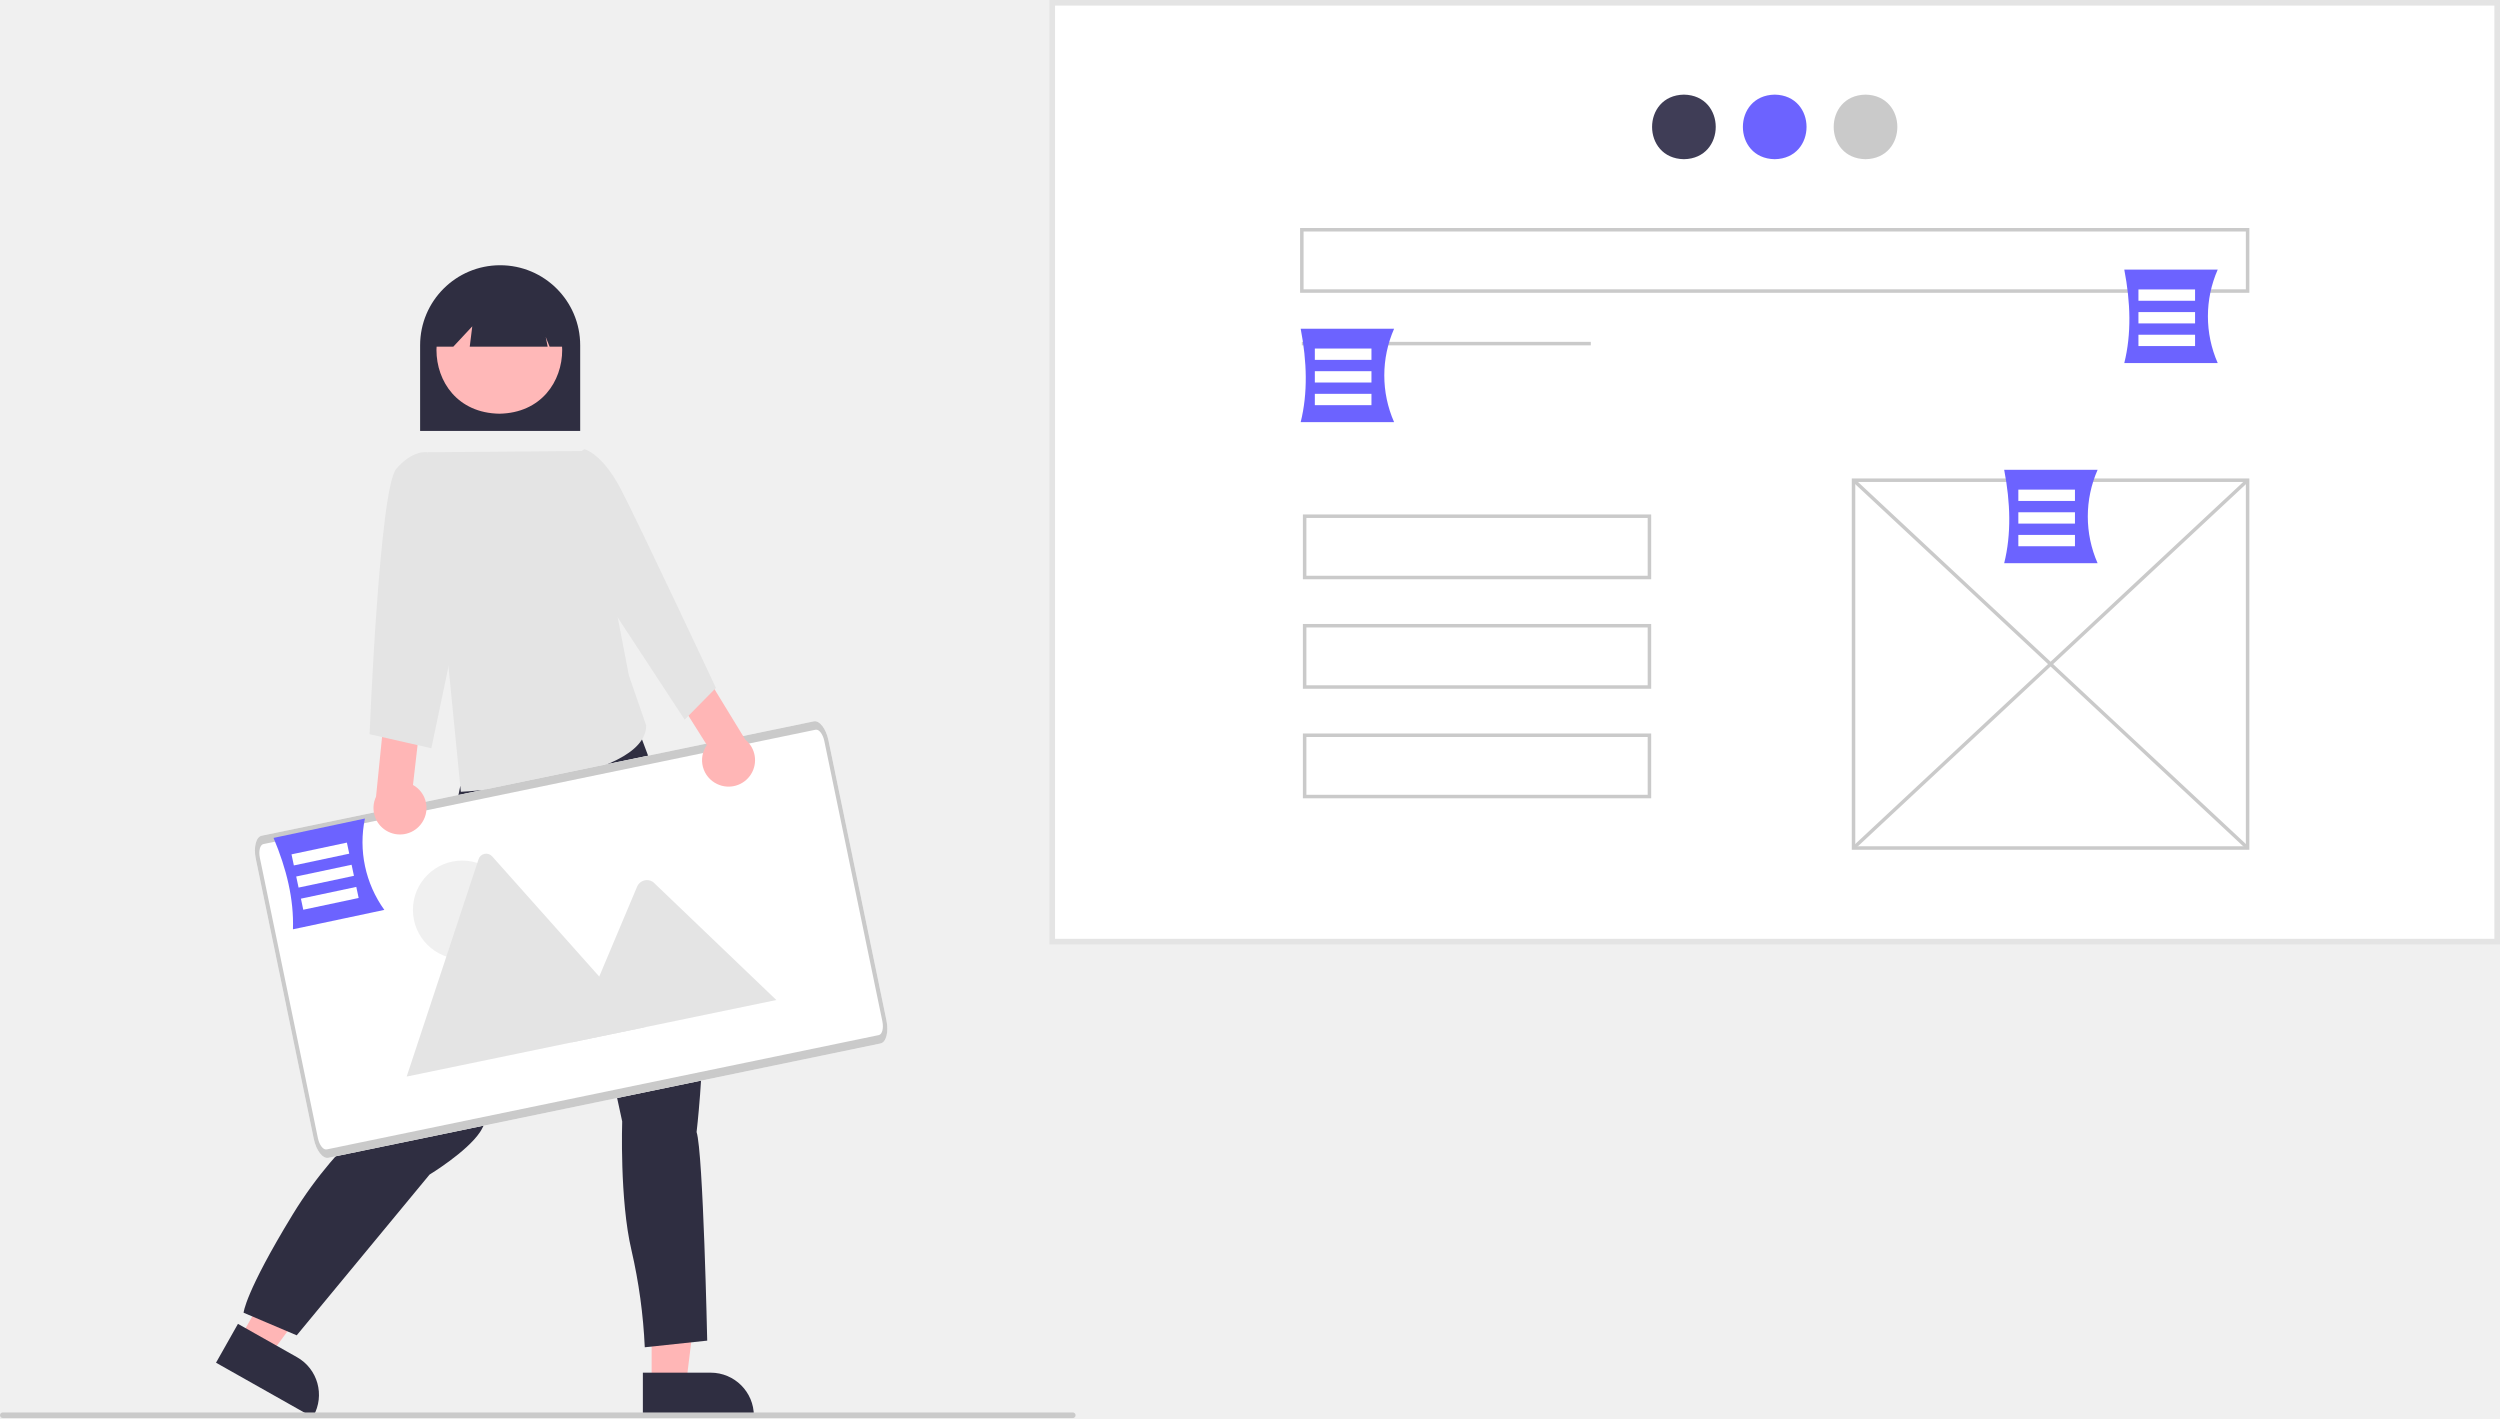
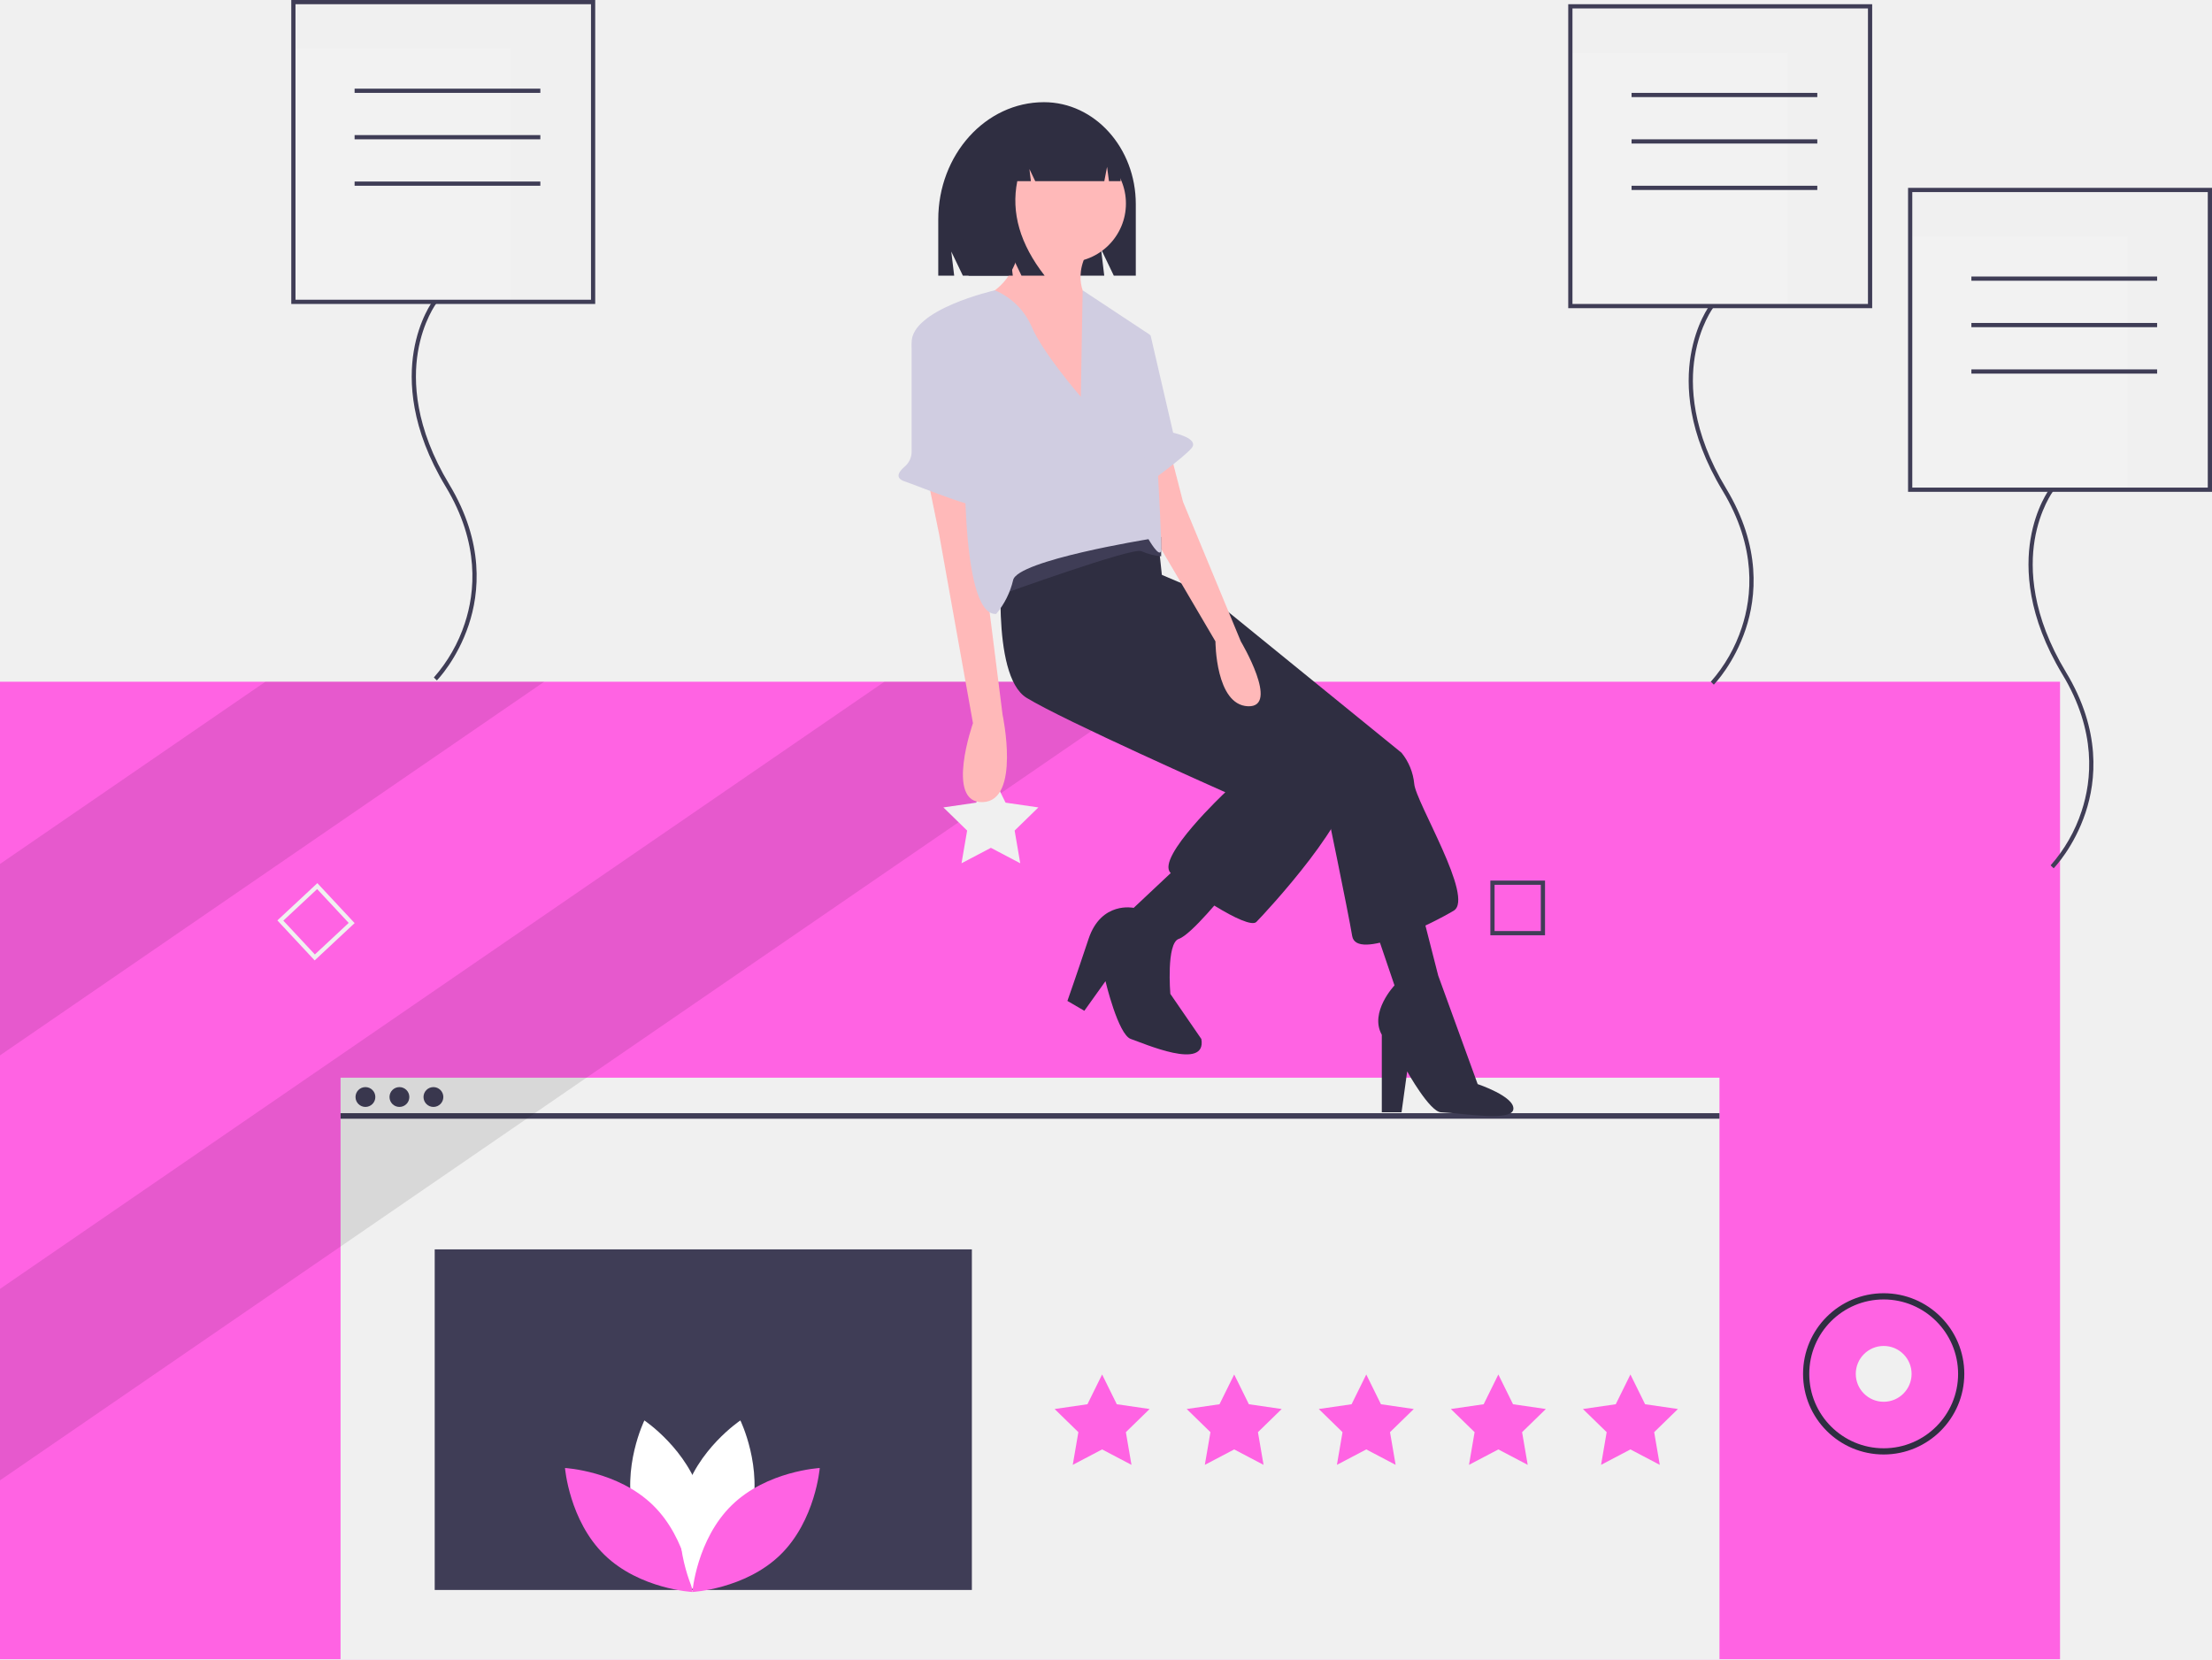
- <svg xmlns="http://www.w3.org/2000/svg" id="b97f36cd-1417-4217-a7e5-07ee56e4a0b7" data-name="Layer 1" width="890.215" height="504.948" viewBox="0 0 890.215 504.948">
-   <rect x="374.69" y="1" width="514.525" height="334.285" fill="#fff" />
-   <path d="M1045.107,533.811H528.583V197.526h516.525Zm-514.525-2h512.525V199.526H530.583Z" transform="translate(-154.8926 -197.5259)" fill="#e4e4e4" />
-   <path d="M754.51,231.221c15.113.258,15.111,22.738-0,22.994C739.397,253.957,739.399,231.477,754.51,231.221Z" transform="translate(-154.8926 -197.5259)" fill="#3f3d56" />
-   <path d="M786.845,231.221c15.113.258,15.11,22.738-0,22.994C771.732,253.957,771.735,231.477,786.845,231.221Z" transform="translate(-154.8926 -197.5259)" fill="#6c63ff" />
-   <path d="M819.18,231.221c15.113.258,15.11,22.738-0,22.994C804.068,253.957,804.07,231.477,819.18,231.221Z" transform="translate(-154.8926 -197.5259)" fill="#cacaca" />
-   <rect x="463.563" y="121.727" width="102.905" height="1.247" fill="#cacaca" />
-   <path d="M955.859,500.116H814.286V367.899H955.859Zm-140.325-1.247H954.611V369.146H815.534Z" transform="translate(-154.8926 -197.5259)" fill="#cacaca" />
-   <rect x="884.449" y="338.033" width="1.248" height="191.948" transform="translate(-191.005 587.3862) rotate(-46.97487)" fill="#cacaca" />
-   <rect x="789.098" y="433.384" width="191.948" height="1.248" transform="translate(-213.0018 523.0544) rotate(-43.02234)" fill="#cacaca" />
-   <path d="M955.859,301.79H617.831V278.714H955.859Zm-336.78-1.247H954.611v-20.581H619.079Z" transform="translate(-154.8926 -197.5259)" fill="#cacaca" />
-   <path d="M742.859,403.79H618.831V380.714H742.859Zm-122.78-1.247H741.611v-20.581H620.079Z" transform="translate(-154.8926 -197.5259)" fill="#cacaca" />
-   <path d="M742.859,442.79H618.831V419.714H742.859Zm-122.78-1.247H741.611v-20.581H620.079Z" transform="translate(-154.8926 -197.5259)" fill="#cacaca" />
-   <path d="M742.859,481.79H618.831V458.714H742.859Zm-122.78-1.247H741.611v-20.581H620.079Z" transform="translate(-154.8926 -197.5259)" fill="#cacaca" />
-   <path d="M651.312,347.846H618.047c2.568-10.334,2.258-21.514,0-33.265h33.265A41.352,41.352,0,0,0,651.312,347.846Z" transform="translate(-154.8926 -197.5259)" fill="#6c63ff" />
-   <rect x="468.195" y="124.111" width="20.161" height="4.032" fill="#fff" />
-   <rect x="468.195" y="132.176" width="20.161" height="4.032" fill="#fff" />
-   <rect x="468.195" y="140.24" width="20.161" height="4.032" fill="#fff" />
-   <path d="M901.819,398.083H868.554c2.568-10.334,2.258-21.514,0-33.265h33.265A41.352,41.352,0,0,0,901.819,398.083Z" transform="translate(-154.8926 -197.5259)" fill="#6c63ff" />
-   <rect x="718.702" y="174.348" width="20.161" height="4.032" fill="#fff" />
-   <rect x="718.702" y="182.413" width="20.161" height="4.032" fill="#fff" />
-   <rect x="718.702" y="190.477" width="20.161" height="4.032" fill="#fff" />
-   <path d="M944.589,326.801H911.324c2.568-10.334,2.258-21.514,0-33.265h33.265A41.353,41.353,0,0,0,944.589,326.801Z" transform="translate(-154.8926 -197.5259)" fill="#6c63ff" />
-   <rect x="761.471" y="103.066" width="20.161" height="4.032" fill="#fff" />
-   <rect x="761.471" y="111.13" width="20.161" height="4.032" fill="#fff" />
-   <rect x="761.471" y="119.195" width="20.161" height="4.032" fill="#fff" />
-   <path d="M361.491,350.974h-57v-30.5a28.5,28.5,0,0,1,57,0Z" transform="translate(-154.8926 -197.5259)" fill="#2f2e41" />
-   <polygon points="232.043 492.792 244.302 492.792 250.135 445.504 232.041 445.505 232.043 492.792" fill="#ffb6b6" />
-   <path d="M383.808,686.315l24.144-.001h.001a15.387,15.387,0,0,1,15.386,15.386v.5l-39.531.001Z" transform="translate(-154.8926 -197.5259)" fill="#2f2e41" />
-   <polygon points="85.489 476.431 96.165 482.458 124.493 444.147 108.736 435.252 85.489 476.431" fill="#ffb6b6" />
-   <path d="M239.626,668.934l21.025,11.869.001 0a15.387,15.387,0,0,1,5.834,20.963l-.246.435-34.424-19.433Z" transform="translate(-154.8926 -197.5259)" fill="#2f2e41" />
-   <path d="M318.735,477.647l-.946,4.73s-2.838,2.838-1.419,4.257.946,8.042.946,8.042c-.794,12.076-16.573,79.936-19.395,93.189,0,0-21.76,14.191-38.789,42.101s-17.503,35.005-17.503,35.005l18.922,8.042,47.304-57.238s13.245-8.042,17.976-15.137,34.059-80.417,34.059-80.417l16.556,76.633s-.946,27.909,3.311,45.885a192.521,192.521,0,0,1,4.73,34.532l22.233-2.365s-1.419-67.172-3.784-74.268c0,0,9.934-81.836-9.934-114.476L376.991,443.474l-15.682-6.036Z" transform="translate(-154.8926 -197.5259)" fill="#2f2e41" />
-   <path d="M332.699,299.43c29.847.51,29.842,44.907-.001,45.412C302.852,344.332,302.856,299.935,332.699,299.43Z" transform="translate(-154.8926 -197.5259)" fill="#ffb8b8" />
-   <path d="M355.668,320.958h-5.073l-1.381-3.454.691,3.454H322.16l.903-7.227-6.744,7.227h-6.727v-3.916a23.038,23.038,0,1,1,46.076,0Z" transform="translate(-154.8926 -197.5259)" fill="#2f2e41" />
-   <path d="M363.474,358.104l-56.405.457,11.921,120.913s65.959-3.481,66-23.614l-6.179-17.891Z" transform="translate(-154.8926 -197.5259)" fill="#e4e4e4" />
-   <path id="a921541c-c001-4299-8f7c-75c007cac120" data-name="Path 138" d="M468.445,569.085,271.824,609.803c-2.011.411-4.33-2.583-5.184-6.696l-20.666-99.796c-.852-4.113.09-7.781,2.098-8.204l196.621-40.718c2.011-.411,4.33,2.583,5.184,6.696l20.666,99.795C471.393,564.994,470.451,568.665,468.445,569.085Z" transform="translate(-154.8926 -197.5259)" fill="#fff" />
-   <g id="a63949a2-a794-48d0-a35a-8c12e4616a27" data-name="Group 38">
-     <circle id="bdfdee77-367c-420e-9119-e33862087a46" data-name="Ellipse 7" cx="164.595" cy="323.998" r="17.558" fill="#f0f0f0" />
-     <path id="f21c0c69-10dc-4e04-b124-1a0d4dcadc3b" data-name="Path 63" d="M384.377,563.341l-84.345,17.467a1.763,1.763,0,0,1-.32.04l25.584-77.358a2.852,2.852,0,0,1,4.862-1.007L366.532,543.308l1.743,1.953Z" transform="translate(-154.8926 -197.5259)" fill="#e4e4e4" />
-     <path id="a63814cd-9c0a-4ddf-af41-edb1ac5f3322" data-name="Path 65" d="M431.338,553.617l-72.952,15.107,9.884-23.46.711-1.69,12.88-30.574a3.807,3.807,0,0,1,5.469-1.477,3.398,3.398,0,0,1,.334.275Z" transform="translate(-154.8926 -197.5259)" fill="#e4e4e4" />
-   </g>
-   <path id="e00a8b63-2679-46d7-8caf-93b6261f662d" data-name="Path 138" d="M468.445,569.085,271.824,609.803c-2.011.411-4.33-2.583-5.184-6.696l-20.666-99.796c-.852-4.113.09-7.781,2.098-8.204l196.621-40.718c2.011-.411,4.33,2.583,5.184,6.696l20.666,99.795C471.393,564.994,470.451,568.665,468.445,569.085ZM248.689,498.087c-1.206.25-1.769,2.455-1.259,4.923L268.096,602.805c.511,2.467,1.904,4.265,3.111,4.018l196.621-40.718c1.206-.25,1.769-2.454,1.259-4.923l-20.666-99.795c-.511-2.467-1.904-4.265-3.111-4.018Z" transform="translate(-154.8926 -197.5259)" fill="#cacaca" />
-   <path d="M410.273,476.716a9.377,9.377,0,0,1-3.673-13.901l-11.422-18.13,9.324-9.628,15.771,25.829a9.428,9.428,0,0,1-10,15.83Z" transform="translate(-154.8926 -197.5259)" fill="#ffb6b6" />
-   <path d="M354.808,362.866l8.183-5.392s6.315,1.416,13.031,14.334S409.823,442.48,409.823,442.48l-11.133,11.303L368.991,408.474Z" transform="translate(-154.8926 -197.5259)" fill="#e4e4e4" />
-   <path d="M304.656,491.163a9.377,9.377,0,0,0-2.705-14.122l2.451-21.287-12.573-4.644-3.039,30.11a9.428,9.428,0,0,0,15.866,9.943Z" transform="translate(-154.8926 -197.5259)" fill="#ffb6b6" />
-   <path d="M314.491,368.974l-7.421-10.373s-5.079-1.127-11.079,5.873-9.5,94.5-9.5,94.5l22,5,13-62Z" transform="translate(-154.8926 -197.5259)" fill="#e4e4e4" />
-   <path d="M536.893,702.474h-381a1,1,0,0,1,0-2h381a1,1,0,0,1,0,2Z" transform="translate(-154.8926 -197.5259)" fill="#cacaca" />
-   <path d="M291.747,521.526,259.207,528.435c.366-10.642-2.259-21.513-6.909-32.54l32.54-6.909A41.353,41.353,0,0,0,291.747,521.526Z" transform="translate(-154.8926 -197.5259)" fill="#6c63ff" />
-   <rect x="258.893" y="499.613" width="20.161" height="4.032" transform="translate(-253.2115 -130.7241) rotate(-11.98711)" fill="#fff" />
-   <rect x="260.568" y="507.501" width="20.161" height="4.032" transform="translate(-254.8134 -130.2042) rotate(-11.98711)" fill="#fff" />
-   <rect x="262.243" y="515.39" width="20.161" height="4.032" transform="translate(-256.4152 -129.6843) rotate(-11.98711)" fill="#fff" />
+ <svg xmlns="http://www.w3.org/2000/svg" id="b7d53209-d177-4d97-8fa5-97496651953b" data-name="Layer 1" width="1048" height="786.038" viewBox="0 0 1048 786.038">
+   <rect y="322.962" width="976" height="463.075" fill="#ff63e3" />
+   <rect x="161.355" y="510.554" width="653.29" height="275.484" fill="#f0f0f0" />
+   <rect x="161.355" y="527.363" width="653.29" height="2.624" fill="#3f3d56" />
+   <circle cx="173.131" cy="519.706" r="4.698" fill="#3f3d56" />
+   <circle cx="189.239" cy="519.706" r="4.698" fill="#3f3d56" />
+   <circle cx="205.347" cy="519.706" r="4.698" fill="#3f3d56" />
+   <polygon points="522.161 651.159 529.116 665.252 544.668 667.511 533.415 678.481 536.071 693.97 522.161 686.657 508.251 693.97 510.907 678.481 499.654 667.511 515.206 665.252 522.161 651.159" fill="#ff63e3" />
+   <polygon points="584.736 651.159 591.691 665.252 607.243 667.511 595.989 678.481 598.646 693.97 584.736 686.657 570.826 693.97 573.482 678.481 562.229 667.511 577.781 665.252 584.736 651.159" fill="#ff63e3" />
+   <polygon points="647.311 651.159 654.266 665.252 669.818 667.511 658.564 678.481 661.221 693.97 647.311 686.657 633.401 693.97 636.057 678.481 624.804 667.511 640.356 665.252 647.311 651.159" fill="#ff63e3" />
+   <polygon points="709.886 651.159 716.841 665.252 732.393 667.511 721.139 678.481 723.796 693.97 709.886 686.657 695.976 693.97 698.632 678.481 687.379 667.511 702.931 665.252 709.886 651.159" fill="#ff63e3" />
+   <polygon points="772.461 651.159 779.416 665.252 794.968 667.511 783.714 678.481 786.371 693.97 772.461 686.657 758.55 693.97 761.207 678.481 749.954 667.511 765.506 665.252 772.461 651.159" fill="#ff63e3" />
+   <rect x="205.957" y="591.887" width="254.495" height="161.355" fill="#3f3d56" />
+   <polygon points="257.853 322.962 0 499.98 0 409.294 125.752 322.962 257.853 322.962" opacity="0.1" />
+   <polygon points="551.112 322.962 0 701.307 0 610.607 419.011 322.962 551.112 322.962" opacity="0.1" />
+   <path d="M225.081,511.968l-17.664-18.938L226.355,475.366,244.019,494.304Zm-14.848-18.84,14.946,16.024,16.024-14.946-14.946-16.024Z" transform="translate(-76 -56.98118)" fill="#f0f0f0" />
+   <path d="M808,500.056H782.103v-25.897H808Zm-23.905-1.992h21.913V476.151H784.095Z" transform="translate(-76 -56.98118)" fill="#3f3d56" />
+   <circle cx="892.45" cy="650.862" r="13.221" fill="#f0f0f0" />
+   <path d="M968.45,746.038a38.195,38.195,0,1,1,38.195-38.195A38.238,38.238,0,0,1,968.45,746.038Zm0-73.452a35.257,35.257,0,1,0,35.257,35.257A35.297,35.297,0,0,0,968.45,672.586Z" transform="translate(-76 -56.98118)" fill="#2f2e41" />
+   <path d="M376.409,774.851c6.073,22.45,26.875,36.354,26.875,36.354s10.955-22.495,4.882-44.945-26.875-36.354-26.875-36.354S370.335,752.401,376.409,774.851Z" transform="translate(-76 -56.98118)" fill="#fff" />
+   <path d="M385.333,770.027c16.665,16.223,18.7,41.16,18.7,41.16s-24.984-1.364-41.648-17.587S343.684,752.44,343.684,752.44,368.668,753.804,385.333,770.027Z" transform="translate(-76 -56.98118)" fill="#ff63e3" />
+   <path d="M431.657,774.851c-6.073,22.45-26.875,36.354-26.875,36.354s-10.955-22.495-4.882-44.945,26.875-36.354,26.875-36.354S437.731,752.401,431.657,774.851Z" transform="translate(-76 -56.98118)" fill="#fff" />
+   <path d="M422.733,770.027c-16.665,16.223-18.7,41.16-18.7,41.16s24.984-1.364,41.648-17.587S464.382,752.44,464.382,752.44,439.398,753.804,422.733,770.027Z" transform="translate(-76 -56.98118)" fill="#ff63e3" />
+   <rect x="744" y="25" width="103" height="120" fill="#f2f2f2" />
+   <path d="M887.981,381.329l-1.431-1.397a73.107,73.107,0,0,0,14.662-25.651c4.866-14.643,7.243-37.769-9.068-64.783-16.688-27.64-17.439-50.089-15.131-64.055,2.512-15.196,8.921-23.714,9.192-24.069l1.589,1.214c-.064.083-6.417,8.556-8.828,23.299-2.226,13.611-1.449,35.517,14.889,62.577,16.728,27.705,14.25,51.473,9.226,66.533C897.638,371.315,888.373,380.928,887.981,381.329Z" transform="translate(-76 -56.98118)" fill="#3f3d56" />
+   <path d="M963,202.981H819v-144H963Zm-142-2H961v-140H821Z" transform="translate(-76 -56.98118)" fill="#3f3d56" />
+   <rect x="773" y="44" width="88" height="2" fill="#3f3d56" />
+   <rect x="773" y="66" width="88" height="2" fill="#3f3d56" />
+   <rect x="773" y="88" width="88" height="2" fill="#3f3d56" />
+   <rect x="905" y="112" width="103" height="120" fill="#f2f2f2" />
+   <path d="M1048.981,468.329l-1.431-1.397a73.107,73.107,0,0,0,14.662-25.651c4.866-14.643,7.243-37.769-9.068-64.783-16.688-27.64-17.439-50.089-15.131-64.055,2.512-15.196,8.921-23.714,9.192-24.069l1.589,1.214c-.064.083-6.417,8.556-8.828,23.299-2.226,13.611-1.449,35.517,14.889,62.577,16.728,27.705,14.25,51.473,9.226,66.533C1058.638,458.315,1049.373,467.928,1048.981,468.329Z" transform="translate(-76 -56.98118)" fill="#3f3d56" />
+   <path d="M1124,289.981H980v-144h144Zm-142-2h140v-140H982Z" transform="translate(-76 -56.98118)" fill="#3f3d56" />
+   <rect x="934" y="131" width="88" height="2" fill="#3f3d56" />
+   <rect x="934" y="153" width="88" height="2" fill="#3f3d56" />
+   <rect x="934" y="175" width="88" height="2" fill="#3f3d56" />
+   <rect x="139" y="23" width="103" height="120" fill="#f2f2f2" />
+   <path d="M282.981,379.329l-1.431-1.397a73.107,73.107,0,0,0,14.662-25.651c4.866-14.643,7.243-37.769-9.068-64.783-16.688-27.64-17.439-50.089-15.131-64.055,2.512-15.196,8.921-23.714,9.192-24.069l1.589,1.214c-.064.083-6.417,8.556-8.828,23.299-2.226,13.611-1.449,35.517,14.889,62.577,16.728,27.705,14.25,51.473,9.226,66.533C292.638,369.315,283.373,378.928,282.981,379.329Z" transform="translate(-76 -56.98118)" fill="#3f3d56" />
+   <path d="M358,200.981H214v-144H358Zm-142-2H356v-140H216Z" transform="translate(-76 -56.98118)" fill="#3f3d56" />
+   <rect x="168" y="42" width="88" height="2" fill="#3f3d56" />
+   <rect x="168" y="64" width="88" height="2" fill="#3f3d56" />
+   <rect x="168" y="86" width="88" height="2" fill="#3f3d56" />
+   <polygon points="469.461 366.159 476.416 380.252 491.968 382.511 480.714 393.481 483.371 408.97 469.461 401.657 455.55 408.97 458.207 393.481 446.954 382.511 462.506 380.252 469.461 366.159" fill="#f0f0f0" />
+   <path d="M570.603,105.392h0c24.032,0,43.514,21.62,43.514,48.291v33.885H603.695l-6.033-12.555,1.508,12.555H532.185l-5.485-11.413,1.371,11.413h-7.542V160.962C520.53,130.272,542.948,105.392,570.603,105.392Z" transform="translate(-76 -56.98118)" fill="#2f2e41" />
+   <path d="M620.462,326.777,647.179,338.132l92.842,75.476a27.326,27.326,0,0,1,6.011,14.694c.668,8.683,28.721,54.102,18.702,60.113s-46.087,24.045-48.091,12.023-12.691-63.453-12.691-63.453l-89.502-80.151Z" transform="translate(-76 -56.98118)" fill="#2f2e41" />
+   <path d="M725.326,490.42l11.355,33.396s-12.023,12.691-6.011,23.377v36.736h9.351l2.672-19.37s10.651,19.125,16.03,19.37c11.277.513,33.609,4.524,34.277-1.487s-16.911-11.872-16.911-11.872l-18.702-51.43-8.015-31.393Z" transform="translate(-76 -56.98118)" fill="#2f2e41" />
+   <path d="M550.997,318.094s-6.011,58.778,11.355,69.464S656.53,432.31,656.53,432.31s-32.728,30.725-26.049,38.072,36.736,27.385,40.744,23.377,48.759-52.098,43.415-67.461-79.483-65.457-79.483-65.457l-8.683-31.393-2.672-25.381-28.053-18.034Z" transform="translate(-76 -56.98118)" fill="#2f2e41" />
+   <circle cx="505.598" cy="96.419" r="27.845" fill="#ffb9b9" />
+   <path d="M560.014,164.805s1.336,25.381-19.37,33.396S592.075,258.315,592.075,258.315V200.205s-9.351-10.019,0-25.381Z" transform="translate(-76 -56.98118)" fill="#ffb9b9" />
+   <path d="M515.597,284.03l5.343,26.049L536.971,399.581s-13.359,38.072,4.675,37.404,9.351-41.411,9.351-41.411l-9.351-74.14V292.713Z" transform="translate(-76 -56.98118)" fill="#ffb9b9" />
+   <path d="M630.481,271.339l6.011,23.377,27.385,66.125s18.702,31.393,3.34,30.725-15.362-30.725-15.362-30.725l-31.393-53.434V277.351Z" transform="translate(-76 -56.98118)" fill="#ffb9b9" />
+   <path d="M635.156,466.374l-22.042,20.706s-15.362-3.34-21.374,14.694-10.019,29.389-10.019,29.389l8.015,4.675,10.019-14.026s6.011,25.381,12.023,27.385,36.068,15.362,33.396,0l-14.694-21.374s-2.004-24.045,4.008-26.049S656.53,479.733,656.53,479.733Z" transform="translate(-76 -56.98118)" fill="#2f2e41" />
+   <path d="M549.939,338.8s62.785-22.71,66.793-20.706a30.121,30.121,0,0,0,9.408,2.442l-.057-9.121s-20.706-7.347-32.061-2.672-46.087,25.381-46.087,25.381Z" transform="translate(-76 -56.98118)" fill="#3f3d56" />
+   <path d="M588.067,244.956s-18.034-20.706-23.377-33.396a32.791,32.791,0,0,0-17.335-17.046s-40.106,9.031-39.439,25.061,25.381,40.744,25.381,40.744-3.34,88.834,14.694,87.498a38.682,38.682,0,0,0,8.015-16.03c2.004-9.351,64.121-19.37,64.121-19.37s5.343,9.351,6.011,5.343-5.343-102.193-5.343-102.193l-31.851-21.054Z" transform="translate(-76 -56.98118)" fill="#d0cde1" />
+   <path d="M513.061,213.123l-.447.251a9.215,9.215,0,0,0-4.705,8.037l.007,49.569a9.288,9.288,0,0,1-3.304,7.069c-2.573,2.188-4.959,5.342-.035,6.983,8.015,2.672,39.408,16.03,40.076,11.355s2.004-10.019,0-10.019c-1.569,0-10.915-47.896-18.426-68.374A9.216,9.216,0,0,0,513.061,213.123Z" transform="translate(-76 -56.98118)" fill="#d0cde1" />
+   <path d="M611.779,213.23l9.351,2.672,10.687,46.087s12.691,2.672,8.683,7.347S619.794,286.034,619.794,286.034Z" transform="translate(-76 -56.98118)" fill="#d0cde1" />
+   <path d="M558.233,118.695a22.821,22.821,0,0,1,18.006-9.189h.854c16.472,0,29.824,14.905,29.824,33.291v0h-5.519l-.891-6.785-1.307,6.785h-32.734l-2.742-5.74.686,5.74h-6.44q-4.507,22.385,12.953,44.771h-10.97l-5.485-11.48,1.371,11.48h-20.911l-4.114-26.403C530.814,141.391,542.303,124.623,558.233,118.695Z" transform="translate(-76 -56.98118)" fill="#2f2e41" />
</svg>
